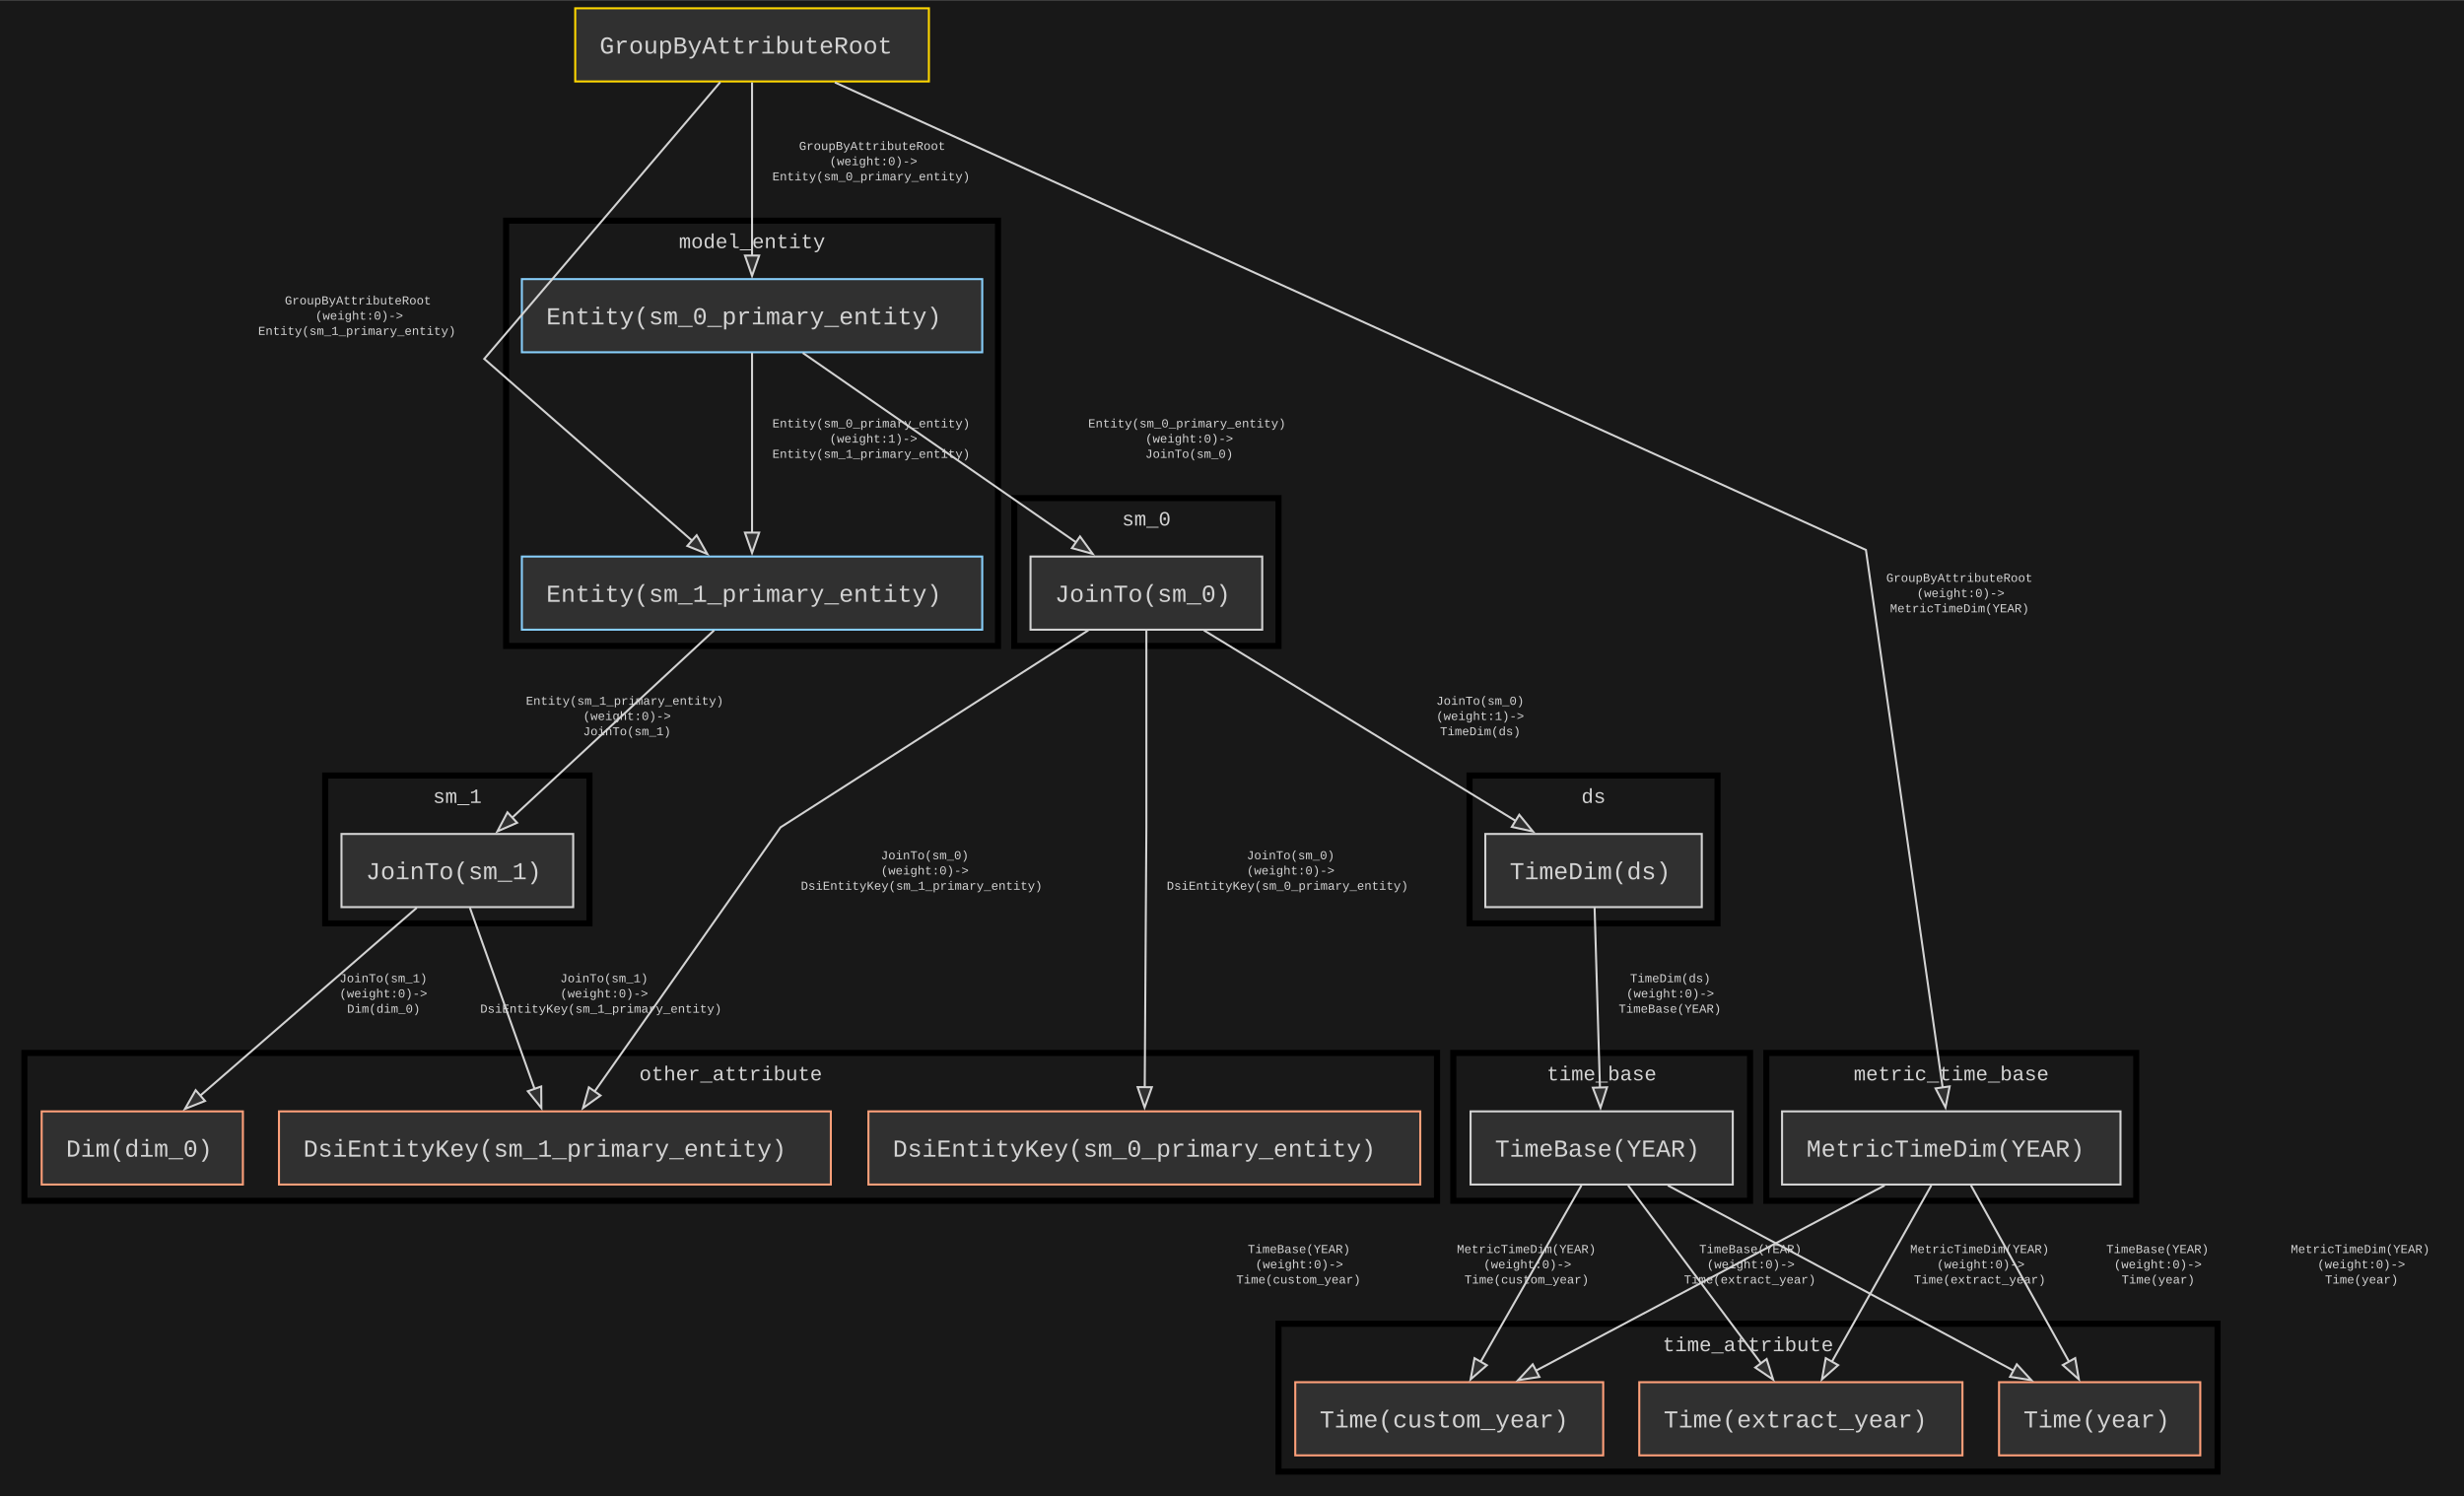
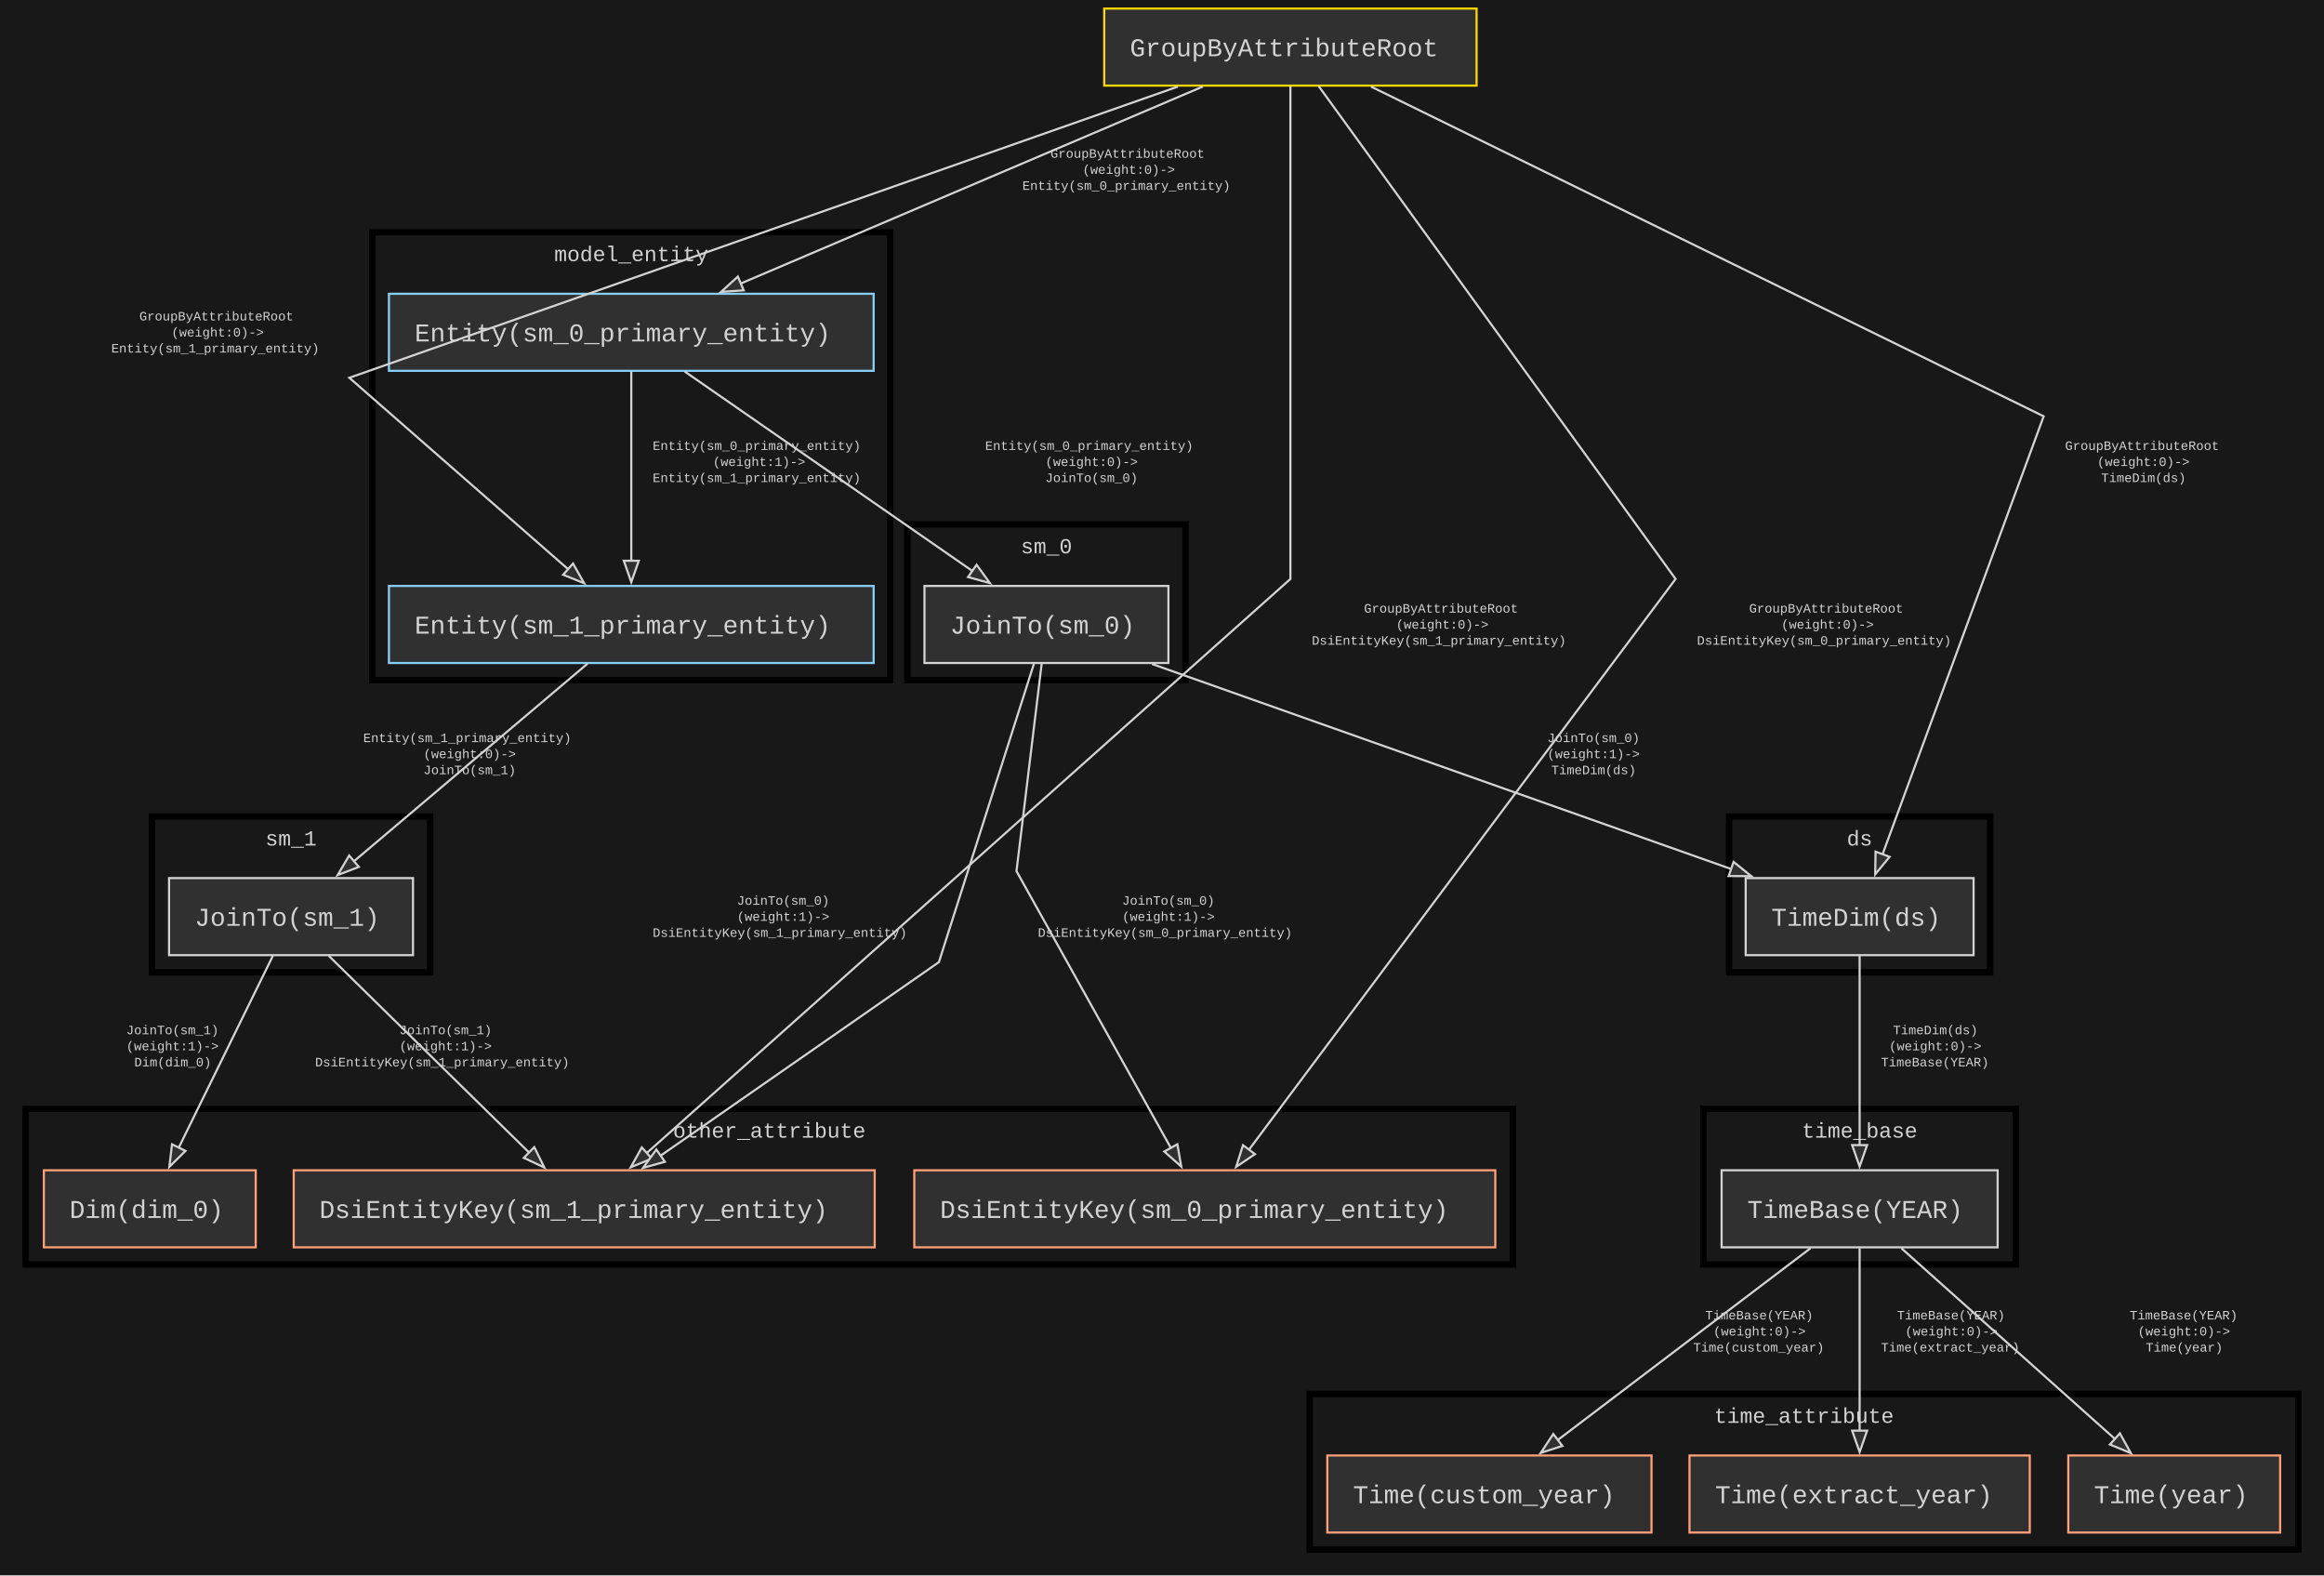
- <svg xmlns="http://www.w3.org/2000/svg" width="1212pt" height="736pt" viewBox="0.00 0.00 1212.25 736.00">
+ <svg xmlns="http://www.w3.org/2000/svg" width="1086pt" height="736pt" viewBox="0.00 0.00 1086.00 736.00">
  <g id="graph0" class="graph" transform="scale(1 1) rotate(0) translate(4 732)">
-     <polygon fill="#181818" stroke="none" points="-4,4 -4,-732 1208.25,-732 1208.25,4 -4,4" />
+     <polygon fill="#181818" stroke="none" points="-4,4 -4,-732 1082,-732 1082,4 -4,4" />
    <g id="clust1" class="cluster">
      <polygon fill="#181818" stroke="#000000" stroke-width="3" points="8,-141.25 8,-214 703,-214 703,-141.25 8,-141.25" />
      <text text-anchor="middle" x="355.5" y="-200.5" font-family="Courier New" font-size="10.00" fill="#d3d3d3">other_attribute</text>
    </g>
    <g id="clust2" class="cluster">
-       <polygon fill="#181818" stroke="#000000" stroke-width="3" points="245,-414.25 245,-623.5 487,-623.5 487,-414.25 245,-414.25" />
-       <text text-anchor="middle" x="366" y="-610" font-family="Courier New" font-size="10.00" fill="#d3d3d3">model_entity</text>
+       <polygon fill="#181818" stroke="#000000" stroke-width="3" points="170,-414.25 170,-623.5 412,-623.5 412,-414.25 170,-414.25" />
+       <text text-anchor="middle" x="291" y="-610" font-family="Courier New" font-size="10.00" fill="#d3d3d3">model_entity</text>
    </g>
    <g id="clust3" class="cluster">
-       <polygon fill="#181818" stroke="#000000" stroke-width="3" points="495,-414.25 495,-487 625,-487 625,-414.25 495,-414.25" />
-       <text text-anchor="middle" x="560" y="-473.5" font-family="Courier New" font-size="10.00" fill="#d3d3d3">sm_0</text>
+       <polygon fill="#181818" stroke="#000000" stroke-width="3" points="420,-414.25 420,-487 550,-487 550,-414.25 420,-414.25" />
+       <text text-anchor="middle" x="485" y="-473.5" font-family="Courier New" font-size="10.00" fill="#d3d3d3">sm_0</text>
    </g>
    <g id="clust4" class="cluster">
-       <polygon fill="#181818" stroke="#000000" stroke-width="3" points="156,-277.75 156,-350.5 286,-350.5 286,-277.75 156,-277.75" />
-       <text text-anchor="middle" x="221" y="-337" font-family="Courier New" font-size="10.00" fill="#d3d3d3">sm_1</text>
+       <polygon fill="#181818" stroke="#000000" stroke-width="3" points="67,-277.75 67,-350.5 197,-350.5 197,-277.75 67,-277.75" />
+       <text text-anchor="middle" x="132" y="-337" font-family="Courier New" font-size="10.00" fill="#d3d3d3">sm_1</text>
    </g>
    <g id="clust5" class="cluster">
-       <polygon fill="#181818" stroke="#000000" stroke-width="3" points="865,-141.25 865,-214 1047,-214 1047,-141.25 865,-141.25" />
-       <text text-anchor="middle" x="956" y="-200.5" font-family="Courier New" font-size="10.00" fill="#d3d3d3">metric_time_base</text>
+       <polygon fill="#181818" stroke="#000000" stroke-width="3" points="608,-8 608,-80.75 1070,-80.75 1070,-8 608,-8" />
+       <text text-anchor="middle" x="839" y="-67.25" font-family="Courier New" font-size="10.00" fill="#d3d3d3">time_attribute</text>
    </g>
    <g id="clust6" class="cluster">
-       <polygon fill="#181818" stroke="#000000" stroke-width="3" points="625,-8 625,-80.75 1087,-80.75 1087,-8 625,-8" />
-       <text text-anchor="middle" x="856" y="-67.25" font-family="Courier New" font-size="10.00" fill="#d3d3d3">time_attribute</text>
+       <polygon fill="#181818" stroke="#000000" stroke-width="3" points="792,-141.25 792,-214 938,-214 938,-141.25 792,-141.25" />
+       <text text-anchor="middle" x="865" y="-200.5" font-family="Courier New" font-size="10.00" fill="#d3d3d3">time_base</text>
    </g>
    <g id="clust7" class="cluster">
-       <polygon fill="#181818" stroke="#000000" stroke-width="3" points="711,-141.25 711,-214 857,-214 857,-141.25 711,-141.25" />
-       <text text-anchor="middle" x="784" y="-200.5" font-family="Courier New" font-size="10.00" fill="#d3d3d3">time_base</text>
-     </g>
-     <g id="clust8" class="cluster">
-       <polygon fill="#181818" stroke="#000000" stroke-width="3" points="719,-277.75 719,-350.5 841,-350.5 841,-277.75 719,-277.75" />
-       <text text-anchor="middle" x="780" y="-337" font-family="Courier New" font-size="10.00" fill="#d3d3d3">ds</text>
+       <polygon fill="#181818" stroke="#000000" stroke-width="3" points="804,-277.75 804,-350.5 926,-350.5 926,-277.75 804,-277.75" />
+       <text text-anchor="middle" x="865" y="-337" font-family="Courier New" font-size="10.00" fill="#d3d3d3">ds</text>
    </g>
    <g id="node1" class="node">
      <polygon fill="#303030" stroke="#ffa07a" points="115.5,-185.25 16.5,-185.25 16.5,-149.25 115.5,-149.25 115.5,-185.25" />
      <text text-anchor="start" x="28.5" y="-162.97" font-family="Courier New" font-size="12.00" fill="#d3d3d3">Dim(dim_0)</text>
    </g>
    <g id="node2" class="node">
      <polygon fill="#303030" stroke="#ffa07a" points="694.75,-185.25 423.25,-185.25 423.25,-149.25 694.75,-149.25 694.75,-185.25" />
      <text text-anchor="start" x="435.25" y="-162.97" font-family="Courier New" font-size="12.00" fill="#d3d3d3">DsiEntityKey(sm_0_primary_entity)</text>
    </g>
    <g id="node3" class="node">
      <polygon fill="#303030" stroke="#ffa07a" points="404.75,-185.25 133.25,-185.25 133.25,-149.25 404.75,-149.25 404.75,-185.25" />
      <text text-anchor="start" x="145.25" y="-162.97" font-family="Courier New" font-size="12.00" fill="#d3d3d3">DsiEntityKey(sm_1_primary_entity)</text>
    </g>
    <g id="node4" class="node">
-       <polygon fill="#303030" stroke="#87cefa" points="479.25,-594.75 252.75,-594.75 252.75,-558.75 479.25,-558.75 479.25,-594.75" />
-       <text text-anchor="start" x="264.75" y="-572.48" font-family="Courier New" font-size="12.00" fill="#d3d3d3">Entity(sm_0_primary_entity)</text>
+       <polygon fill="#303030" stroke="#87cefa" points="404.25,-594.75 177.75,-594.75 177.75,-558.75 404.25,-558.75 404.25,-594.75" />
+       <text text-anchor="start" x="189.75" y="-572.48" font-family="Courier New" font-size="12.00" fill="#d3d3d3">Entity(sm_0_primary_entity)</text>
    </g>
    <g id="node5" class="node">
-       <polygon fill="#303030" stroke="#87cefa" points="479.25,-458.25 252.75,-458.25 252.75,-422.25 479.25,-422.25 479.25,-458.25" />
-       <text text-anchor="start" x="264.75" y="-435.98" font-family="Courier New" font-size="12.00" fill="#d3d3d3">Entity(sm_1_primary_entity)</text>
+       <polygon fill="#303030" stroke="#87cefa" points="404.25,-458.25 177.75,-458.25 177.75,-422.25 404.25,-422.25 404.25,-458.25" />
+       <text text-anchor="start" x="189.75" y="-435.98" font-family="Courier New" font-size="12.00" fill="#d3d3d3">Entity(sm_1_primary_entity)</text>
    </g>
    <g id="edge1" class="edge">
-       <path fill="none" stroke="#d3d3d3" d="M366,-558.44C366,-536.05 366,-496.72 366,-469.85" />
-       <polygon fill="#303030" stroke="#d3d3d3" points="369.5,-470.01 366,-460.01 362.5,-470.01 369.5,-470.01" />
-       <text text-anchor="start" x="376" y="-521.8" font-family="Courier New" font-size="6.00" fill="#d3d3d3">Entity(sm_0_primary_entity)</text>
-       <text text-anchor="start" x="404.12" y="-514.3" font-family="Courier New" font-size="6.00" fill="#d3d3d3">(weight:1)-&gt;</text>
-       <text text-anchor="start" x="376" y="-506.8" font-family="Courier New" font-size="6.00" fill="#d3d3d3">Entity(sm_1_primary_entity)</text>
+       <path fill="none" stroke="#d3d3d3" d="M291,-558.44C291,-536.05 291,-496.72 291,-469.85" />
+       <polygon fill="#303030" stroke="#d3d3d3" points="294.5,-470.01 291,-460.01 287.5,-470.01 294.5,-470.01" />
+       <text text-anchor="start" x="301" y="-521.8" font-family="Courier New" font-size="6.00" fill="#d3d3d3">Entity(sm_0_primary_entity)</text>
+       <text text-anchor="start" x="329.12" y="-514.3" font-family="Courier New" font-size="6.00" fill="#d3d3d3">(weight:1)-&gt;</text>
+       <text text-anchor="start" x="301" y="-506.8" font-family="Courier New" font-size="6.00" fill="#d3d3d3">Entity(sm_1_primary_entity)</text>
    </g>
    <g id="node7" class="node">
-       <polygon fill="#303030" stroke="#d3d3d3" points="617,-458.25 503,-458.25 503,-422.25 617,-422.25 617,-458.25" />
-       <text text-anchor="start" x="515" y="-435.98" font-family="Courier New" font-size="12.00" fill="#d3d3d3">JoinTo(sm_0)</text>
+       <polygon fill="#303030" stroke="#d3d3d3" points="542,-458.25 428,-458.25 428,-422.25 542,-422.25 542,-458.25" />
+       <text text-anchor="start" x="440" y="-435.98" font-family="Courier New" font-size="12.00" fill="#d3d3d3">JoinTo(sm_0)</text>
    </g>
    <g id="edge2" class="edge">
-       <path fill="none" stroke="#d3d3d3" d="M390.96,-558.44C425.21,-534.7 486.9,-491.93 525.53,-465.15" />
-       <polygon fill="#303030" stroke="#d3d3d3" points="527.36,-468.14 533.58,-459.57 523.37,-462.39 527.36,-468.14" />
-       <text text-anchor="start" x="531.37" y="-521.8" font-family="Courier New" font-size="6.00" fill="#d3d3d3">Entity(sm_0_primary_entity)</text>
-       <text text-anchor="start" x="559.49" y="-514.3" font-family="Courier New" font-size="6.00" fill="#d3d3d3">(weight:0)-&gt;</text>
-       <text text-anchor="start" x="559.49" y="-506.8" font-family="Courier New" font-size="6.00" fill="#d3d3d3">JoinTo(sm_0)</text>
+       <path fill="none" stroke="#d3d3d3" d="M315.96,-558.44C350.21,-534.7 411.9,-491.93 450.53,-465.15" />
+       <polygon fill="#303030" stroke="#d3d3d3" points="452.36,-468.14 458.58,-459.57 448.37,-462.39 452.36,-468.14" />
+       <text text-anchor="start" x="456.37" y="-521.8" font-family="Courier New" font-size="6.00" fill="#d3d3d3">Entity(sm_0_primary_entity)</text>
+       <text text-anchor="start" x="484.49" y="-514.3" font-family="Courier New" font-size="6.00" fill="#d3d3d3">(weight:0)-&gt;</text>
+       <text text-anchor="start" x="484.49" y="-506.8" font-family="Courier New" font-size="6.00" fill="#d3d3d3">JoinTo(sm_0)</text>
    </g>
    <g id="node8" class="node">
-       <polygon fill="#303030" stroke="#d3d3d3" points="278,-321.75 164,-321.75 164,-285.75 278,-285.75 278,-321.75" />
-       <text text-anchor="start" x="176" y="-299.48" font-family="Courier New" font-size="12.00" fill="#d3d3d3">JoinTo(sm_1)</text>
+       <polygon fill="#303030" stroke="#d3d3d3" points="189,-321.75 75,-321.75 75,-285.75 189,-285.75 189,-321.75" />
+       <text text-anchor="start" x="87" y="-299.48" font-family="Courier New" font-size="12.00" fill="#d3d3d3">JoinTo(sm_1)</text>
    </g>
    <g id="edge3" class="edge">
-       <path fill="none" stroke="#d3d3d3" d="M347.34,-421.94C322.11,-398.54 276.95,-356.64 248.01,-329.8" />
-       <polygon fill="#303030" stroke="#d3d3d3" points="250.41,-327.26 240.7,-323.02 245.65,-332.39 250.41,-327.26" />
-       <text text-anchor="start" x="254.75" y="-385.3" font-family="Courier New" font-size="6.00" fill="#d3d3d3">Entity(sm_1_primary_entity)</text>
-       <text text-anchor="start" x="282.88" y="-377.8" font-family="Courier New" font-size="6.00" fill="#d3d3d3">(weight:0)-&gt;</text>
-       <text text-anchor="start" x="282.88" y="-370.3" font-family="Courier New" font-size="6.00" fill="#d3d3d3">JoinTo(sm_1)</text>
+       <path fill="none" stroke="#d3d3d3" d="M270.54,-421.94C242.71,-398.4 192.77,-356.15 161.06,-329.33" />
+       <polygon fill="#303030" stroke="#d3d3d3" points="163.69,-326.97 153.79,-323.18 159.16,-332.31 163.69,-326.97" />
+       <text text-anchor="start" x="165.75" y="-385.3" font-family="Courier New" font-size="6.00" fill="#d3d3d3">Entity(sm_1_primary_entity)</text>
+       <text text-anchor="start" x="193.88" y="-377.8" font-family="Courier New" font-size="6.00" fill="#d3d3d3">(weight:0)-&gt;</text>
+       <text text-anchor="start" x="193.88" y="-370.3" font-family="Courier New" font-size="6.00" fill="#d3d3d3">JoinTo(sm_1)</text>
    </g>
    <g id="node6" class="node">
-       <polygon fill="#303030" stroke="#ffd700" points="453,-728 279,-728 279,-692 453,-692 453,-728" />
-       <text text-anchor="start" x="291" y="-705.73" font-family="Courier New" font-size="12.00" fill="#d3d3d3">GroupByAttributeRoot</text>
+       <polygon fill="#303030" stroke="#ffd700" points="686,-728 512,-728 512,-692 686,-692 686,-728" />
+       <text text-anchor="start" x="524" y="-705.73" font-family="Courier New" font-size="12.00" fill="#d3d3d3">GroupByAttributeRoot</text>
    </g>
    <g id="edge4" class="edge">
-       <path fill="none" stroke="#d3d3d3" d="M366,-691.57C366,-669.78 366,-632.19 366,-606.2" />
-       <polygon fill="#303030" stroke="#d3d3d3" points="369.5,-606.35 366,-596.35 362.5,-606.35 369.5,-606.35" />
-       <text text-anchor="start" x="389.12" y="-658.3" font-family="Courier New" font-size="6.00" fill="#d3d3d3">GroupByAttributeRoot</text>
-       <text text-anchor="start" x="404.12" y="-650.8" font-family="Courier New" font-size="6.00" fill="#d3d3d3">(weight:0)-&gt;</text>
-       <text text-anchor="start" x="376" y="-643.3" font-family="Courier New" font-size="6.00" fill="#d3d3d3">Entity(sm_0_primary_entity)</text>
+       <path fill="none" stroke="#d3d3d3" d="M612.24,-691.73C653.8,-634.34 779,-461.5 779,-461.5 779,-461.5 634.22,-267.85 579.56,-194.75" />
+       <polygon fill="#303030" stroke="#d3d3d3" points="582.46,-192.78 573.67,-186.87 576.85,-196.97 582.46,-192.78" />
+       <text text-anchor="start" x="813.38" y="-445.8" font-family="Courier New" font-size="6.00" fill="#d3d3d3">GroupByAttributeRoot</text>
+       <text text-anchor="start" x="828.38" y="-438.3" font-family="Courier New" font-size="6.00" fill="#d3d3d3">(weight:0)-&gt;</text>
+       <text text-anchor="start" x="789" y="-430.8" font-family="Courier New" font-size="6.00" fill="#d3d3d3">DsiEntityKey(sm_0_primary_entity)</text>
    </g>
    <g id="edge5" class="edge">
-       <path fill="none" stroke="#d3d3d3" d="M350.37,-691.67C315.47,-650.74 234.25,-555.5 234.25,-555.5 234.25,-555.5 297.97,-499.76 336.78,-465.81" />
-       <polygon fill="#303030" stroke="#d3d3d3" points="338.76,-468.73 343.98,-459.51 334.15,-463.46 338.76,-468.73" />
-       <text text-anchor="start" x="136.12" y="-582.3" font-family="Courier New" font-size="6.00" fill="#d3d3d3">GroupByAttributeRoot</text>
-       <text text-anchor="start" x="151.12" y="-574.8" font-family="Courier New" font-size="6.00" fill="#d3d3d3">(weight:0)-&gt;</text>
-       <text text-anchor="start" x="123" y="-567.3" font-family="Courier New" font-size="6.00" fill="#d3d3d3">Entity(sm_1_primary_entity)</text>
+       <path fill="none" stroke="#d3d3d3" d="M599,-691.73C599,-634.34 599,-461.5 599,-461.5 599,-461.5 378.27,-264.68 297.86,-192.98" />
+       <polygon fill="#303030" stroke="#d3d3d3" points="300.57,-190.71 290.77,-186.66 295.91,-195.93 300.57,-190.71" />
+       <text text-anchor="start" x="633.38" y="-445.8" font-family="Courier New" font-size="6.00" fill="#d3d3d3">GroupByAttributeRoot</text>
+       <text text-anchor="start" x="648.38" y="-438.3" font-family="Courier New" font-size="6.00" fill="#d3d3d3">(weight:0)-&gt;</text>
+       <text text-anchor="start" x="609" y="-430.8" font-family="Courier New" font-size="6.00" fill="#d3d3d3">DsiEntityKey(sm_1_primary_entity)</text>
+     </g>
+     <g id="edge6" class="edge">
+       <path fill="none" stroke="#d3d3d3" d="M558.1,-691.57C502.37,-667.82 402.61,-625.31 342.05,-599.5" />
+       <polygon fill="#303030" stroke="#d3d3d3" points="343.54,-596.34 332.97,-595.64 340.8,-602.78 343.54,-596.34" />
+       <text text-anchor="start" x="486.88" y="-658.3" font-family="Courier New" font-size="6.00" fill="#d3d3d3">GroupByAttributeRoot</text>
+       <text text-anchor="start" x="501.88" y="-650.8" font-family="Courier New" font-size="6.00" fill="#d3d3d3">(weight:0)-&gt;</text>
+       <text text-anchor="start" x="473.75" y="-643.3" font-family="Courier New" font-size="6.00" fill="#d3d3d3">Entity(sm_0_primary_entity)</text>
+     </g>
+     <g id="edge7" class="edge">
+       <path fill="none" stroke="#d3d3d3" d="M546.39,-691.52C429.67,-650.51 159.25,-555.5 159.25,-555.5 159.25,-555.5 222.97,-499.76 261.78,-465.81" />
+       <polygon fill="#303030" stroke="#d3d3d3" points="263.76,-468.73 268.98,-459.51 259.15,-463.46 263.76,-468.73" />
+       <text text-anchor="start" x="61.12" y="-582.3" font-family="Courier New" font-size="6.00" fill="#d3d3d3">GroupByAttributeRoot</text>
+       <text text-anchor="start" x="76.12" y="-574.8" font-family="Courier New" font-size="6.00" fill="#d3d3d3">(weight:0)-&gt;</text>
+       <text text-anchor="start" x="48" y="-567.3" font-family="Courier New" font-size="6.00" fill="#d3d3d3">Entity(sm_1_primary_entity)</text>
+     </g>
+     <g id="node13" class="node">
+       <polygon fill="#303030" stroke="#d3d3d3" points="918.25,-321.75 811.75,-321.75 811.75,-285.75 918.25,-285.75 918.25,-321.75" />
+       <text text-anchor="start" x="823.75" y="-299.48" font-family="Courier New" font-size="12.00" fill="#d3d3d3">TimeDim(ds)</text>
+     </g>
+     <g id="edge8" class="edge">
+       <path fill="none" stroke="#d3d3d3" d="M636.67,-691.54C727.48,-647.04 951,-537.5 951,-537.5 951,-537.5 898.73,-395.43 875.69,-332.81" />
+       <polygon fill="#303030" stroke="#d3d3d3" points="879.01,-331.69 872.27,-323.51 872.44,-334.11 879.01,-331.69" />
+       <text text-anchor="start" x="961" y="-521.8" font-family="Courier New" font-size="6.00" fill="#d3d3d3">GroupByAttributeRoot</text>
+       <text text-anchor="start" x="976" y="-514.3" font-family="Courier New" font-size="6.00" fill="#d3d3d3">(weight:0)-&gt;</text>
+       <text text-anchor="start" x="977.88" y="-506.8" font-family="Courier New" font-size="6.00" fill="#d3d3d3">TimeDim(ds)</text>
+     </g>
+     <g id="edge11" class="edge">
+       <path fill="none" stroke="#d3d3d3" d="M482.78,-421.99C478.83,-389.49 471,-325 471,-325 471,-325 517.92,-240.88 543.24,-195.5" />
+       <polygon fill="#303030" stroke="#d3d3d3" points="546.18,-197.41 548,-186.98 540.07,-194 546.18,-197.41" />
+       <text text-anchor="start" x="520.38" y="-309.3" font-family="Courier New" font-size="6.00" fill="#d3d3d3">JoinTo(sm_0)</text>
+       <text text-anchor="start" x="520.38" y="-301.8" font-family="Courier New" font-size="6.00" fill="#d3d3d3">(weight:1)-&gt;</text>
+       <text text-anchor="start" x="481" y="-294.3" font-family="Courier New" font-size="6.00" fill="#d3d3d3">DsiEntityKey(sm_0_primary_entity)</text>
+     </g>
+     <g id="edge12" class="edge">
+       <path fill="none" stroke="#d3d3d3" d="M479.14,-421.85C465.88,-380.23 434.75,-282.5 434.75,-282.5 434.75,-282.5 353.23,-225.82 304.53,-191.96" />
+       <polygon fill="#303030" stroke="#d3d3d3" points="306.71,-189.21 296.51,-186.38 302.72,-194.96 306.71,-189.21" />
+       <text text-anchor="start" x="340.38" y="-309.3" font-family="Courier New" font-size="6.00" fill="#d3d3d3">JoinTo(sm_0)</text>
+       <text text-anchor="start" x="340.38" y="-301.8" font-family="Courier New" font-size="6.00" fill="#d3d3d3">(weight:1)-&gt;</text>
+       <text text-anchor="start" x="301" y="-294.3" font-family="Courier New" font-size="6.00" fill="#d3d3d3">DsiEntityKey(sm_1_primary_entity)</text>
+     </g>
+     <g id="edge9" class="edge">
+       <path fill="none" stroke="#d3d3d3" d="M534.29,-421.8C603.77,-397.21 730.36,-352.4 805.15,-325.93" />
+       <polygon fill="#303030" stroke="#d3d3d3" points="806.11,-329.31 814.37,-322.67 803.78,-322.71 806.11,-329.31" />
+       <text text-anchor="start" x="719.04" y="-385.3" font-family="Courier New" font-size="6.00" fill="#d3d3d3">JoinTo(sm_0)</text>
+       <text text-anchor="start" x="719.04" y="-377.8" font-family="Courier New" font-size="6.00" fill="#d3d3d3">(weight:1)-&gt;</text>
+       <text text-anchor="start" x="720.91" y="-370.3" font-family="Courier New" font-size="6.00" fill="#d3d3d3">TimeDim(ds)</text>
+     </g>
+     <g id="edge13" class="edge">
+       <path fill="none" stroke="#d3d3d3" d="M123.51,-285.44C112.37,-262.74 92.7,-222.66 79.51,-195.77" />
+       <polygon fill="#303030" stroke="#d3d3d3" points="82.67,-194.29 75.13,-186.85 76.39,-197.37 82.67,-194.29" />
+       <text text-anchor="start" x="55" y="-248.8" font-family="Courier New" font-size="6.00" fill="#d3d3d3">JoinTo(sm_1)</text>
+       <text text-anchor="start" x="55" y="-241.3" font-family="Courier New" font-size="6.00" fill="#d3d3d3">(weight:1)-&gt;</text>
+       <text text-anchor="start" x="58.75" y="-233.8" font-family="Courier New" font-size="6.00" fill="#d3d3d3">Dim(dim_0)</text>
+     </g>
+     <g id="edge14" class="edge">
+       <path fill="none" stroke="#d3d3d3" d="M149.63,-285.44C173.47,-262.04 216.14,-220.14 243.48,-193.3" />
+       <polygon fill="#303030" stroke="#d3d3d3" points="245.67,-196.06 250.36,-186.55 240.77,-191.06 245.67,-196.06" />
+       <text text-anchor="start" x="182.62" y="-248.8" font-family="Courier New" font-size="6.00" fill="#d3d3d3">JoinTo(sm_1)</text>
+       <text text-anchor="start" x="182.62" y="-241.3" font-family="Courier New" font-size="6.00" fill="#d3d3d3">(weight:1)-&gt;</text>
+       <text text-anchor="start" x="143.25" y="-233.8" font-family="Courier New" font-size="6.00" fill="#d3d3d3">DsiEntityKey(sm_1_primary_entity)</text>
    </g>
    <g id="node9" class="node">
-       <polygon fill="#303030" stroke="#d3d3d3" points="1039.25,-185.25 872.75,-185.25 872.75,-149.25 1039.25,-149.25 1039.25,-185.25" />
-       <text text-anchor="start" x="884.75" y="-162.97" font-family="Courier New" font-size="12.00" fill="#d3d3d3">MetricTimeDim(YEAR)</text>
-     </g>
-     <g id="edge6" class="edge">
-       <path fill="none" stroke="#d3d3d3" d="M406.74,-691.53C533.74,-633.93 914,-461.5 914,-461.5 914,-461.5 941.08,-271.79 951.75,-197.02" />
-       <polygon fill="#303030" stroke="#d3d3d3" points="955.21,-197.55 953.16,-187.16 948.28,-196.56 955.21,-197.55" />
-       <text text-anchor="start" x="924" y="-445.8" font-family="Courier New" font-size="6.00" fill="#d3d3d3">GroupByAttributeRoot</text>
-       <text text-anchor="start" x="939" y="-438.3" font-family="Courier New" font-size="6.00" fill="#d3d3d3">(weight:0)-&gt;</text>
-       <text text-anchor="start" x="925.88" y="-430.8" font-family="Courier New" font-size="6.00" fill="#d3d3d3">MetricTimeDim(YEAR)</text>
-     </g>
-     <g id="edge9" class="edge">
-       <path fill="none" stroke="#d3d3d3" d="M560,-421.99C560,-389.49 560,-325 560,-325 560,-325 559.48,-242.64 559.19,-196.94" />
-       <polygon fill="#303030" stroke="#d3d3d3" points="562.69,-197.15 559.13,-187.17 555.69,-197.19 562.69,-197.15" />
-       <text text-anchor="start" x="609.38" y="-309.3" font-family="Courier New" font-size="6.00" fill="#d3d3d3">JoinTo(sm_0)</text>
-       <text text-anchor="start" x="609.38" y="-301.8" font-family="Courier New" font-size="6.00" fill="#d3d3d3">(weight:0)-&gt;</text>
-       <text text-anchor="start" x="570" y="-294.3" font-family="Courier New" font-size="6.00" fill="#d3d3d3">DsiEntityKey(sm_0_primary_entity)</text>
+       <polygon fill="#303030" stroke="#ffa07a" points="767.75,-52 616.25,-52 616.25,-16 767.75,-16 767.75,-52" />
+       <text text-anchor="start" x="628.25" y="-29.73" font-family="Courier New" font-size="12.00" fill="#d3d3d3">Time(custom_year)</text>
+     </g>
+     <g id="node10" class="node">
+       <polygon fill="#303030" stroke="#ffa07a" points="944.5,-52 785.5,-52 785.5,-16 944.5,-16 944.5,-52" />
+       <text text-anchor="start" x="797.5" y="-29.73" font-family="Courier New" font-size="12.00" fill="#d3d3d3">Time(extract_year)</text>
+     </g>
+     <g id="node11" class="node">
+       <polygon fill="#303030" stroke="#ffa07a" points="1061.5,-52 962.5,-52 962.5,-16 1061.5,-16 1061.5,-52" />
+       <text text-anchor="start" x="974.5" y="-29.73" font-family="Courier New" font-size="12.00" fill="#d3d3d3">Time(year)</text>
+     </g>
+     <g id="node12" class="node">
+       <polygon fill="#303030" stroke="#d3d3d3" points="929.5,-185.25 800.5,-185.25 800.5,-149.25 929.5,-149.25 929.5,-185.25" />
+       <text text-anchor="start" x="812.5" y="-162.97" font-family="Courier New" font-size="12.00" fill="#d3d3d3">TimeBase(YEAR)</text>
+     </g>
+     <g id="edge15" class="edge">
+       <path fill="none" stroke="#d3d3d3" d="M842.03,-148.82C811.7,-125.81 758.15,-85.18 723.9,-59.2" />
+       <polygon fill="#303030" stroke="#d3d3d3" points="726.08,-56.46 716,-53.21 721.85,-62.04 726.08,-56.46" />
+       <text text-anchor="start" x="792.88" y="-115.55" font-family="Courier New" font-size="6.00" fill="#d3d3d3">TimeBase(YEAR)</text>
+       <text text-anchor="start" x="796.62" y="-108.05" font-family="Courier New" font-size="6.00" fill="#d3d3d3">(weight:0)-&gt;</text>
+       <text text-anchor="start" x="787.25" y="-100.55" font-family="Courier New" font-size="6.00" fill="#d3d3d3">Time(custom_year)</text>
+     </g>
+     <g id="edge16" class="edge">
+       <path fill="none" stroke="#d3d3d3" d="M865,-148.82C865,-127.03 865,-89.44 865,-63.45" />
+       <polygon fill="#303030" stroke="#d3d3d3" points="868.5,-63.6 865,-53.6 861.5,-63.6 868.5,-63.6" />
+       <text text-anchor="start" x="882.5" y="-115.55" font-family="Courier New" font-size="6.00" fill="#d3d3d3">TimeBase(YEAR)</text>
+       <text text-anchor="start" x="886.25" y="-108.05" font-family="Courier New" font-size="6.00" fill="#d3d3d3">(weight:0)-&gt;</text>
+       <text text-anchor="start" x="875" y="-100.55" font-family="Courier New" font-size="6.00" fill="#d3d3d3">Time(extract_year)</text>
+     </g>
+     <g id="edge17" class="edge">
+       <path fill="none" stroke="#d3d3d3" d="M884.52,-148.82C910.14,-125.94 955.27,-85.65 984.38,-59.66" />
+       <polygon fill="#303030" stroke="#d3d3d3" points="986.61,-62.36 991.74,-53.09 981.95,-57.14 986.61,-62.36" />
+       <text text-anchor="start" x="991.21" y="-115.55" font-family="Courier New" font-size="6.00" fill="#d3d3d3">TimeBase(YEAR)</text>
+       <text text-anchor="start" x="994.96" y="-108.05" font-family="Courier New" font-size="6.00" fill="#d3d3d3">(weight:0)-&gt;</text>
+       <text text-anchor="start" x="998.71" y="-100.55" font-family="Courier New" font-size="6.00" fill="#d3d3d3">Time(year)</text>
    </g>
    <g id="edge10" class="edge">
-       <path fill="none" stroke="#d3d3d3" d="M531.48,-421.99C480.72,-389.49 380,-325 380,-325 380,-325 320.31,-240.17 288.47,-194.93" />
-       <polygon fill="#303030" stroke="#d3d3d3" points="291.44,-193.06 282.82,-186.89 285.71,-197.08 291.44,-193.06" />
-       <text text-anchor="start" x="429.38" y="-309.3" font-family="Courier New" font-size="6.00" fill="#d3d3d3">JoinTo(sm_0)</text>
-       <text text-anchor="start" x="429.38" y="-301.8" font-family="Courier New" font-size="6.00" fill="#d3d3d3">(weight:0)-&gt;</text>
-       <text text-anchor="start" x="390" y="-294.3" font-family="Courier New" font-size="6.00" fill="#d3d3d3">DsiEntityKey(sm_1_primary_entity)</text>
-     </g>
-     <g id="node14" class="node">
-       <polygon fill="#303030" stroke="#d3d3d3" points="833.25,-321.75 726.75,-321.75 726.75,-285.75 833.25,-285.75 833.25,-321.75" />
-       <text text-anchor="start" x="738.75" y="-299.48" font-family="Courier New" font-size="12.00" fill="#d3d3d3">TimeDim(ds)</text>
-     </g>
-     <g id="edge7" class="edge">
-       <path fill="none" stroke="#d3d3d3" d="M588.31,-421.94C627.39,-398.05 697.99,-354.89 741.74,-328.14" />
-       <polygon fill="#303030" stroke="#d3d3d3" points="743.45,-331.2 750.16,-322.99 739.8,-325.22 743.45,-331.2" />
-       <text text-anchor="start" x="702.61" y="-385.3" font-family="Courier New" font-size="6.00" fill="#d3d3d3">JoinTo(sm_0)</text>
-       <text text-anchor="start" x="702.61" y="-377.8" font-family="Courier New" font-size="6.00" fill="#d3d3d3">(weight:1)-&gt;</text>
-       <text text-anchor="start" x="704.48" y="-370.3" font-family="Courier New" font-size="6.00" fill="#d3d3d3">TimeDim(ds)</text>
-     </g>
-     <g id="edge11" class="edge">
-       <path fill="none" stroke="#d3d3d3" d="M201.05,-285.44C173.97,-261.94 125.39,-219.78 94.47,-192.96" />
-       <polygon fill="#303030" stroke="#d3d3d3" points="96.86,-190.39 87.01,-186.48 92.27,-195.68 96.86,-190.39" />
-       <text text-anchor="start" x="163" y="-248.8" font-family="Courier New" font-size="6.00" fill="#d3d3d3">JoinTo(sm_1)</text>
-       <text text-anchor="start" x="163" y="-241.3" font-family="Courier New" font-size="6.00" fill="#d3d3d3">(weight:0)-&gt;</text>
-       <text text-anchor="start" x="166.75" y="-233.8" font-family="Courier New" font-size="6.00" fill="#d3d3d3">Dim(dim_0)</text>
-     </g>
-     <g id="edge12" class="edge">
-       <path fill="none" stroke="#d3d3d3" d="M227.18,-285.44C235.24,-262.84 249.46,-223.01 259.05,-196.13" />
-       <polygon fill="#303030" stroke="#d3d3d3" points="262.27,-197.51 262.34,-186.92 255.68,-195.16 262.27,-197.51" />
-       <text text-anchor="start" x="271.62" y="-248.8" font-family="Courier New" font-size="6.00" fill="#d3d3d3">JoinTo(sm_1)</text>
-       <text text-anchor="start" x="271.62" y="-241.3" font-family="Courier New" font-size="6.00" fill="#d3d3d3">(weight:0)-&gt;</text>
-       <text text-anchor="start" x="232.25" y="-233.8" font-family="Courier New" font-size="6.00" fill="#d3d3d3">DsiEntityKey(sm_1_primary_entity)</text>
-     </g>
-     <g id="node10" class="node">
-       <polygon fill="#303030" stroke="#ffa07a" points="784.75,-52 633.25,-52 633.25,-16 784.75,-16 784.75,-52" />
-       <text text-anchor="start" x="645.25" y="-29.73" font-family="Courier New" font-size="12.00" fill="#d3d3d3">Time(custom_year)</text>
-     </g>
-     <g id="edge13" class="edge">
-       <path fill="none" stroke="#d3d3d3" d="M923.2,-148.82C878.97,-125.32 800.16,-83.44 751.45,-57.56" />
-       <polygon fill="#303030" stroke="#d3d3d3" points="753.35,-54.6 742.88,-53 750.07,-60.79 753.35,-54.6" />
-       <text text-anchor="start" x="712.75" y="-115.55" font-family="Courier New" font-size="6.00" fill="#d3d3d3">MetricTimeDim(YEAR)</text>
-       <text text-anchor="start" x="725.88" y="-108.05" font-family="Courier New" font-size="6.00" fill="#d3d3d3">(weight:0)-&gt;</text>
-       <text text-anchor="start" x="716.5" y="-100.55" font-family="Courier New" font-size="6.00" fill="#d3d3d3">Time(custom_year)</text>
-     </g>
-     <g id="node11" class="node">
-       <polygon fill="#303030" stroke="#ffa07a" points="961.5,-52 802.5,-52 802.5,-16 961.5,-16 961.5,-52" />
-       <text text-anchor="start" x="814.5" y="-29.73" font-family="Courier New" font-size="12.00" fill="#d3d3d3">Time(extract_year)</text>
-     </g>
-     <g id="edge14" class="edge">
-       <path fill="none" stroke="#d3d3d3" d="M946.17,-148.82C933.66,-126.63 911.92,-88.07 897.25,-62.05" />
-       <polygon fill="#303030" stroke="#d3d3d3" points="900.34,-60.39 892.38,-53.4 894.24,-63.83 900.34,-60.39" />
-       <text text-anchor="start" x="935.75" y="-115.55" font-family="Courier New" font-size="6.00" fill="#d3d3d3">MetricTimeDim(YEAR)</text>
-       <text text-anchor="start" x="948.88" y="-108.05" font-family="Courier New" font-size="6.00" fill="#d3d3d3">(weight:0)-&gt;</text>
-       <text text-anchor="start" x="937.62" y="-100.55" font-family="Courier New" font-size="6.00" fill="#d3d3d3">Time(extract_year)</text>
-     </g>
-     <g id="node12" class="node">
-       <polygon fill="#303030" stroke="#ffa07a" points="1078.5,-52 979.5,-52 979.5,-16 1078.5,-16 1078.5,-52" />
-       <text text-anchor="start" x="991.5" y="-29.73" font-family="Courier New" font-size="12.00" fill="#d3d3d3">Time(year)</text>
-     </g>
-     <g id="edge15" class="edge">
-       <path fill="none" stroke="#d3d3d3" d="M965.69,-148.82C978.03,-126.63 999.48,-88.07 1013.96,-62.05" />
-       <polygon fill="#303030" stroke="#d3d3d3" points="1016.96,-63.85 1018.76,-53.41 1010.84,-60.44 1016.96,-63.85" />
-       <text text-anchor="start" x="1123" y="-115.55" font-family="Courier New" font-size="6.00" fill="#d3d3d3">MetricTimeDim(YEAR)</text>
-       <text text-anchor="start" x="1136.12" y="-108.05" font-family="Courier New" font-size="6.00" fill="#d3d3d3">(weight:0)-&gt;</text>
-       <text text-anchor="start" x="1139.88" y="-100.55" font-family="Courier New" font-size="6.00" fill="#d3d3d3">Time(year)</text>
-     </g>
-     <g id="node13" class="node">
-       <polygon fill="#303030" stroke="#d3d3d3" points="848.5,-185.25 719.5,-185.25 719.5,-149.25 848.5,-149.25 848.5,-185.25" />
-       <text text-anchor="start" x="731.5" y="-162.97" font-family="Courier New" font-size="12.00" fill="#d3d3d3">TimeBase(YEAR)</text>
-     </g>
-     <g id="edge16" class="edge">
-       <path fill="none" stroke="#d3d3d3" d="M774.04,-148.82C761.36,-126.63 739.33,-88.07 724.46,-62.05" />
-       <polygon fill="#303030" stroke="#d3d3d3" points="727.51,-60.34 719.51,-53.4 721.44,-63.82 727.51,-60.34" />
-       <text text-anchor="start" x="609.88" y="-115.55" font-family="Courier New" font-size="6.00" fill="#d3d3d3">TimeBase(YEAR)</text>
-       <text text-anchor="start" x="613.62" y="-108.05" font-family="Courier New" font-size="6.00" fill="#d3d3d3">(weight:0)-&gt;</text>
-       <text text-anchor="start" x="604.25" y="-100.55" font-family="Courier New" font-size="6.00" fill="#d3d3d3">Time(custom_year)</text>
-     </g>
-     <g id="edge17" class="edge">
-       <path fill="none" stroke="#d3d3d3" d="M797.01,-148.82C813.8,-126.34 843.14,-87.04 862.58,-61.02" />
-       <polygon fill="#303030" stroke="#d3d3d3" points="865.16,-63.4 868.34,-53.3 859.55,-59.22 865.16,-63.4" />
-       <text text-anchor="start" x="832" y="-115.55" font-family="Courier New" font-size="6.00" fill="#d3d3d3">TimeBase(YEAR)</text>
-       <text text-anchor="start" x="835.75" y="-108.05" font-family="Courier New" font-size="6.00" fill="#d3d3d3">(weight:0)-&gt;</text>
-       <text text-anchor="start" x="824.5" y="-100.55" font-family="Courier New" font-size="6.00" fill="#d3d3d3">Time(extract_year)</text>
-     </g>
-     <g id="edge18" class="edge">
-       <path fill="none" stroke="#d3d3d3" d="M816.53,-148.82C860.31,-125.37 938.25,-83.61 986.59,-57.72" />
-       <polygon fill="#303030" stroke="#d3d3d3" points="988.23,-60.81 995.39,-53.01 984.92,-54.64 988.23,-60.81" />
-       <text text-anchor="start" x="1032.28" y="-115.55" font-family="Courier New" font-size="6.00" fill="#d3d3d3">TimeBase(YEAR)</text>
-       <text text-anchor="start" x="1036.03" y="-108.05" font-family="Courier New" font-size="6.00" fill="#d3d3d3">(weight:0)-&gt;</text>
-       <text text-anchor="start" x="1039.78" y="-100.55" font-family="Courier New" font-size="6.00" fill="#d3d3d3">Time(year)</text>
-     </g>
-     <g id="edge8" class="edge">
-       <path fill="none" stroke="#d3d3d3" d="M780.51,-285.44C781.18,-263.05 782.35,-223.72 783.15,-196.85" />
-       <polygon fill="#303030" stroke="#d3d3d3" points="786.64,-197.1 783.44,-187 779.65,-196.9 786.64,-197.1" />
-       <text text-anchor="start" x="797.98" y="-248.8" font-family="Courier New" font-size="6.00" fill="#d3d3d3">TimeDim(ds)</text>
-       <text text-anchor="start" x="796.11" y="-241.3" font-family="Courier New" font-size="6.00" fill="#d3d3d3">(weight:0)-&gt;</text>
-       <text text-anchor="start" x="792.36" y="-233.8" font-family="Courier New" font-size="6.00" fill="#d3d3d3">TimeBase(YEAR)</text>
+       <path fill="none" stroke="#d3d3d3" d="M865,-285.44C865,-263.05 865,-223.72 865,-196.85" />
+       <polygon fill="#303030" stroke="#d3d3d3" points="868.5,-197.01 865,-187.01 861.5,-197.01 868.5,-197.01" />
+       <text text-anchor="start" x="880.62" y="-248.8" font-family="Courier New" font-size="6.00" fill="#d3d3d3">TimeDim(ds)</text>
+       <text text-anchor="start" x="878.75" y="-241.3" font-family="Courier New" font-size="6.00" fill="#d3d3d3">(weight:0)-&gt;</text>
+       <text text-anchor="start" x="875" y="-233.8" font-family="Courier New" font-size="6.00" fill="#d3d3d3">TimeBase(YEAR)</text>
    </g>
  </g>
</svg>
